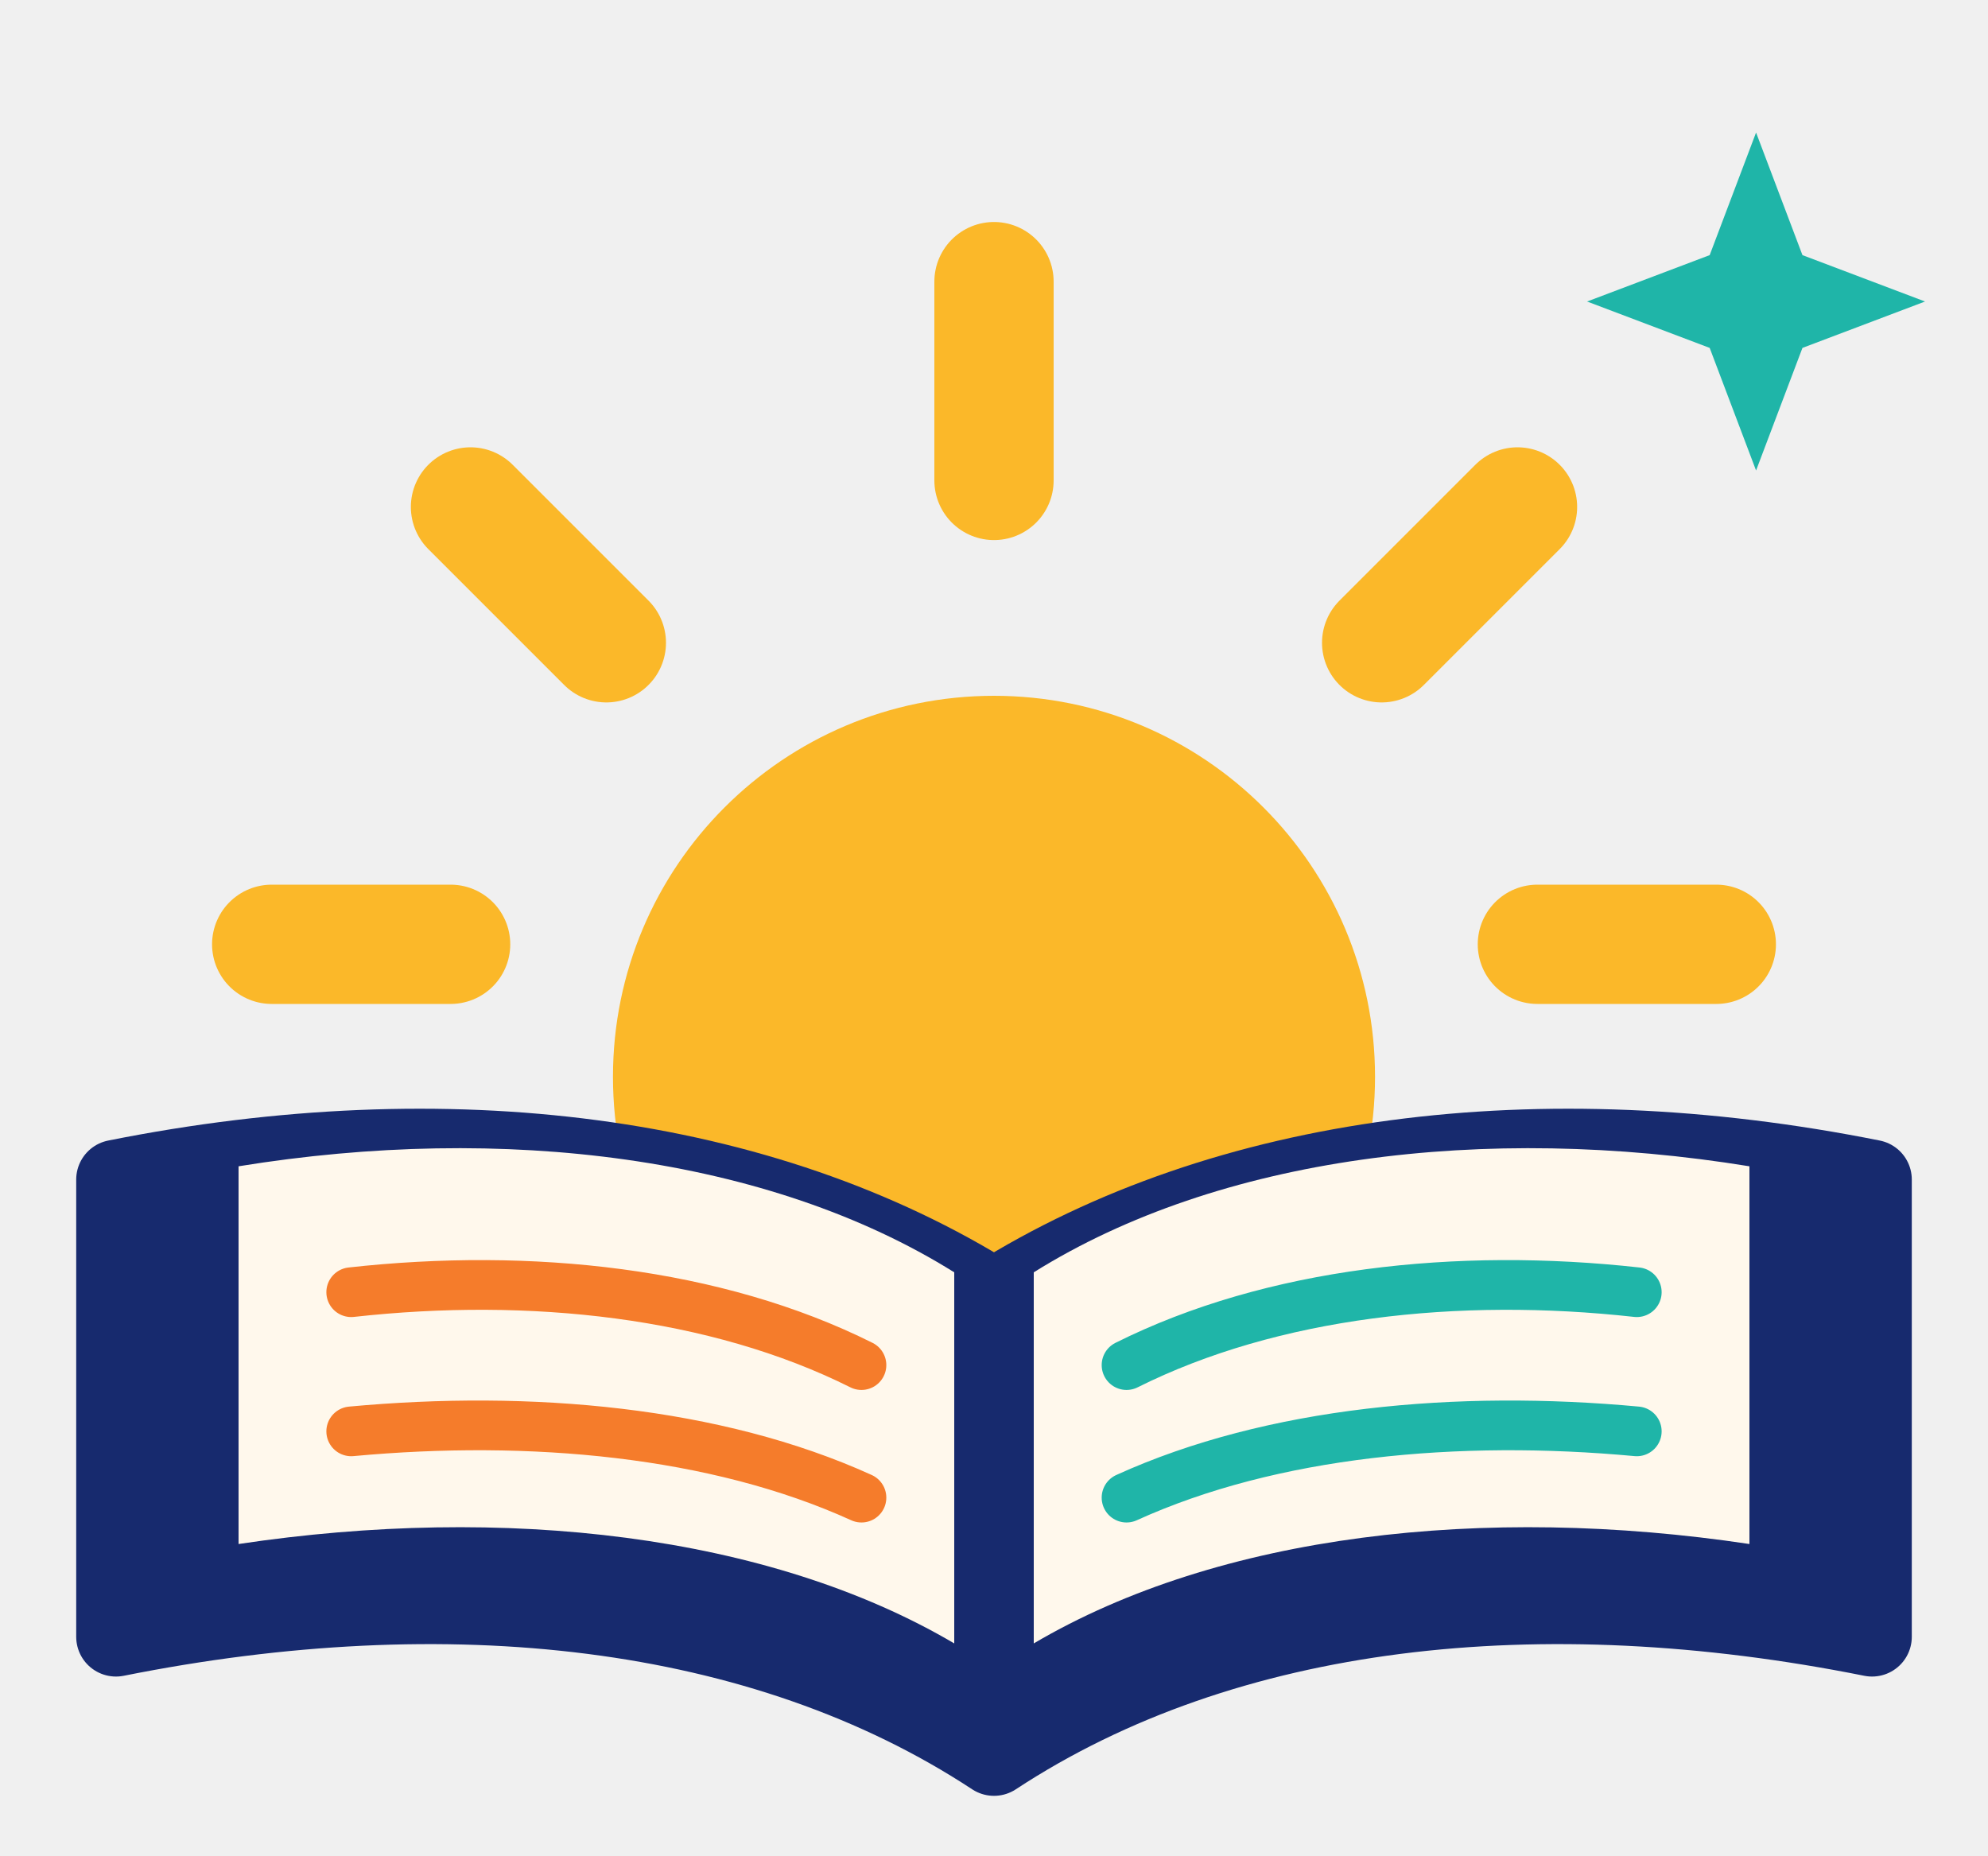
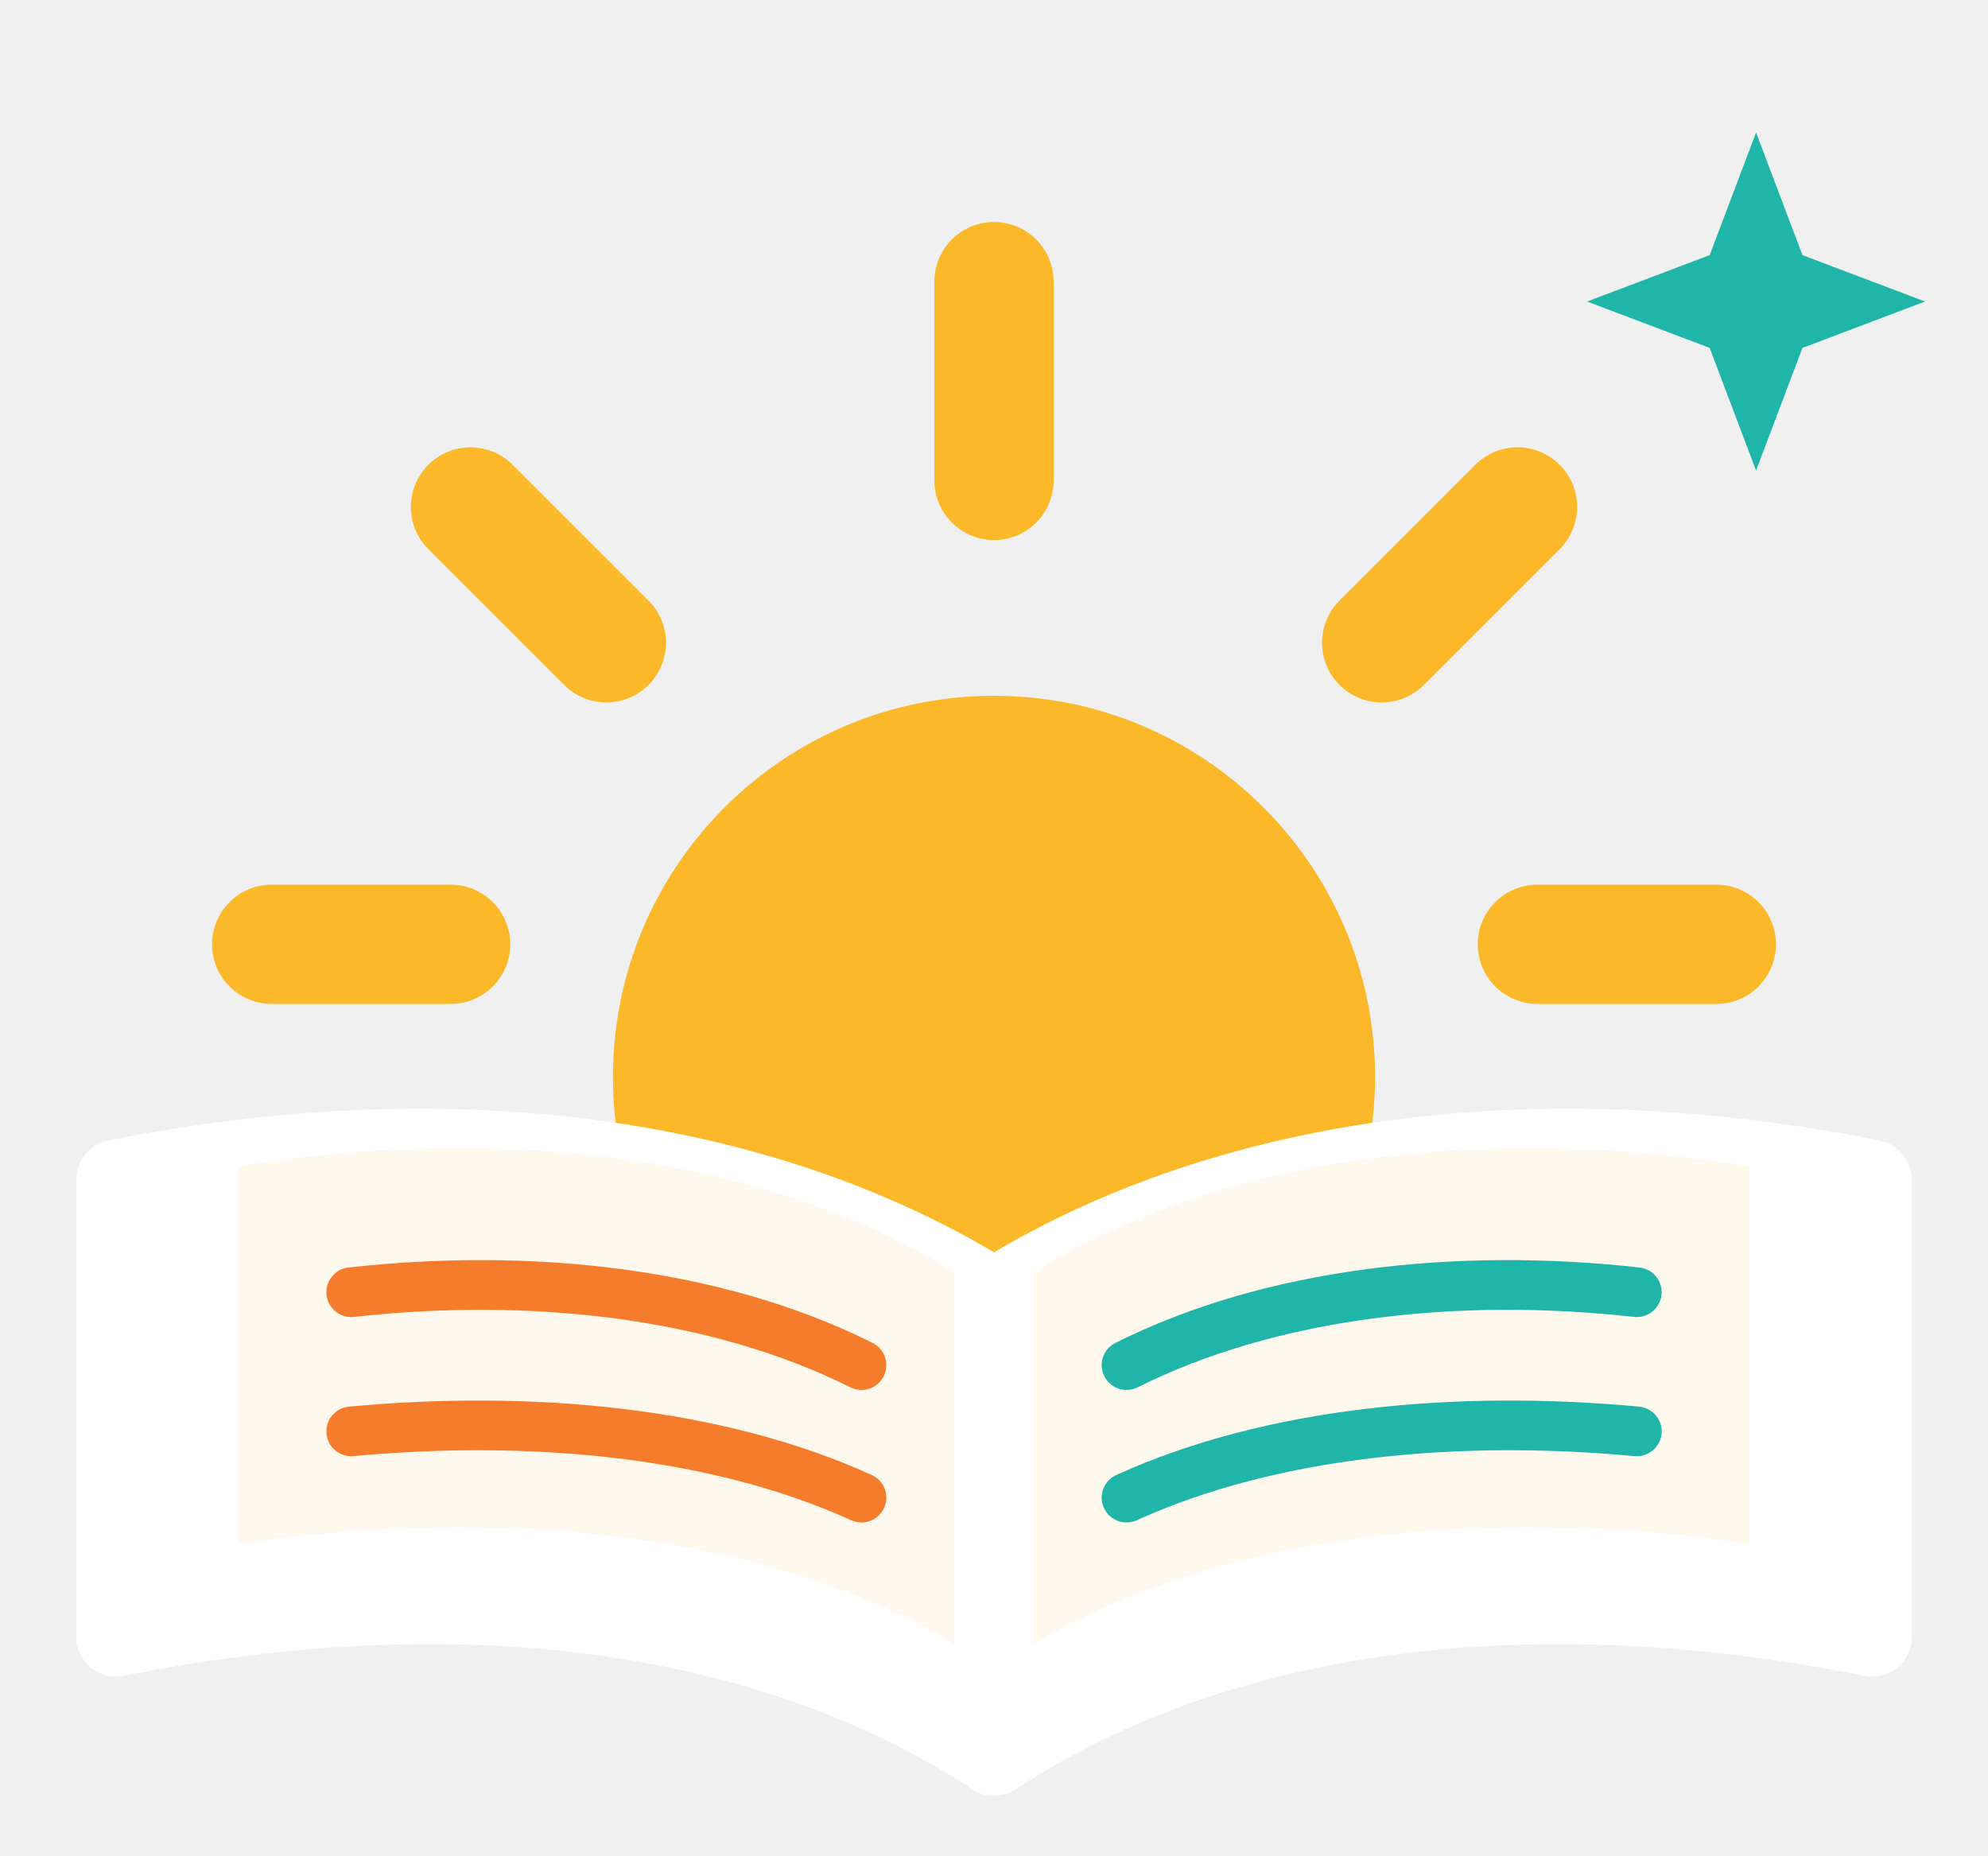
<svg xmlns="http://www.w3.org/2000/svg" viewBox="2 4 60 56" role="img" aria-labelledby="t">
  <g stroke-linecap="round" stroke="#FBB829" stroke-width="3.6" fill="none">
    <path d="M32 18.5V12.5" />
    <path d="M20.3 23.4 16.2 19.3" />
    <path d="M43.7 23.4 47.8 19.3" />
    <path d="M15.6 32.5H10.2" />
    <path d="M48.4 32.5H53.8" />
  </g>
  <circle cx="32" cy="36.5" r="11.5" fill="#FBB829" />
-   <path d="M32 43.2C25 38.8 15.5 37.6 5.5 39.6V53.4C15.5 51.4 25 52.4 32 57C39 52.4 48.5 51.4 58.5 53.4V39.6C48.5 37.6 39 38.8 32 43.2Z" fill="#172A6E" stroke="#172A6E" stroke-width="2.4" stroke-linejoin="round" />
+   <path d="M32 43.2C25 38.8 15.5 37.6 5.5 39.6V53.4C15.5 51.4 25 52.4 32 57C39 52.4 48.5 51.4 58.5 53.4V39.6C48.5 37.6 39 38.8 32 43.2Z" fill="#FFFFFF" stroke="#FFFFFF" stroke-width="2.4" stroke-linejoin="round" />
  <path d="M30.8 42.4C25.2 38.9 17.2 37.9 9.2 39.2V50.6C17.2 49.4 25.2 50.3 30.8 53.6Z" fill="#FFF8EC" />
  <path d="M33.2 42.4C38.8 38.9 46.8 37.9 54.8 39.2V50.6C46.8 49.4 38.8 50.3 33.2 53.6Z" fill="#FFF8EC" />
  <path d="M28 45.2C23.6 43 18 42.4 12.6 43M28 49.2C23.6 47.2 18 46.7 12.6 47.2" fill="none" stroke="#F57C2B" stroke-width="1.5" stroke-linecap="round" />
  <path d="M36 45.2C40.4 43 46 42.4 51.4 43M36 49.2C40.4 47.2 46 46.7 51.4 47.2" fill="none" stroke="#1FB5A8" stroke-width="1.5" stroke-linecap="round" />
  <path d="M55 8 56.4 11.7 60.1 13.1 56.4 14.5 55 18.2 53.6 14.5 49.9 13.1 53.6 11.7Z" fill="#1FB5A8" />
</svg>
